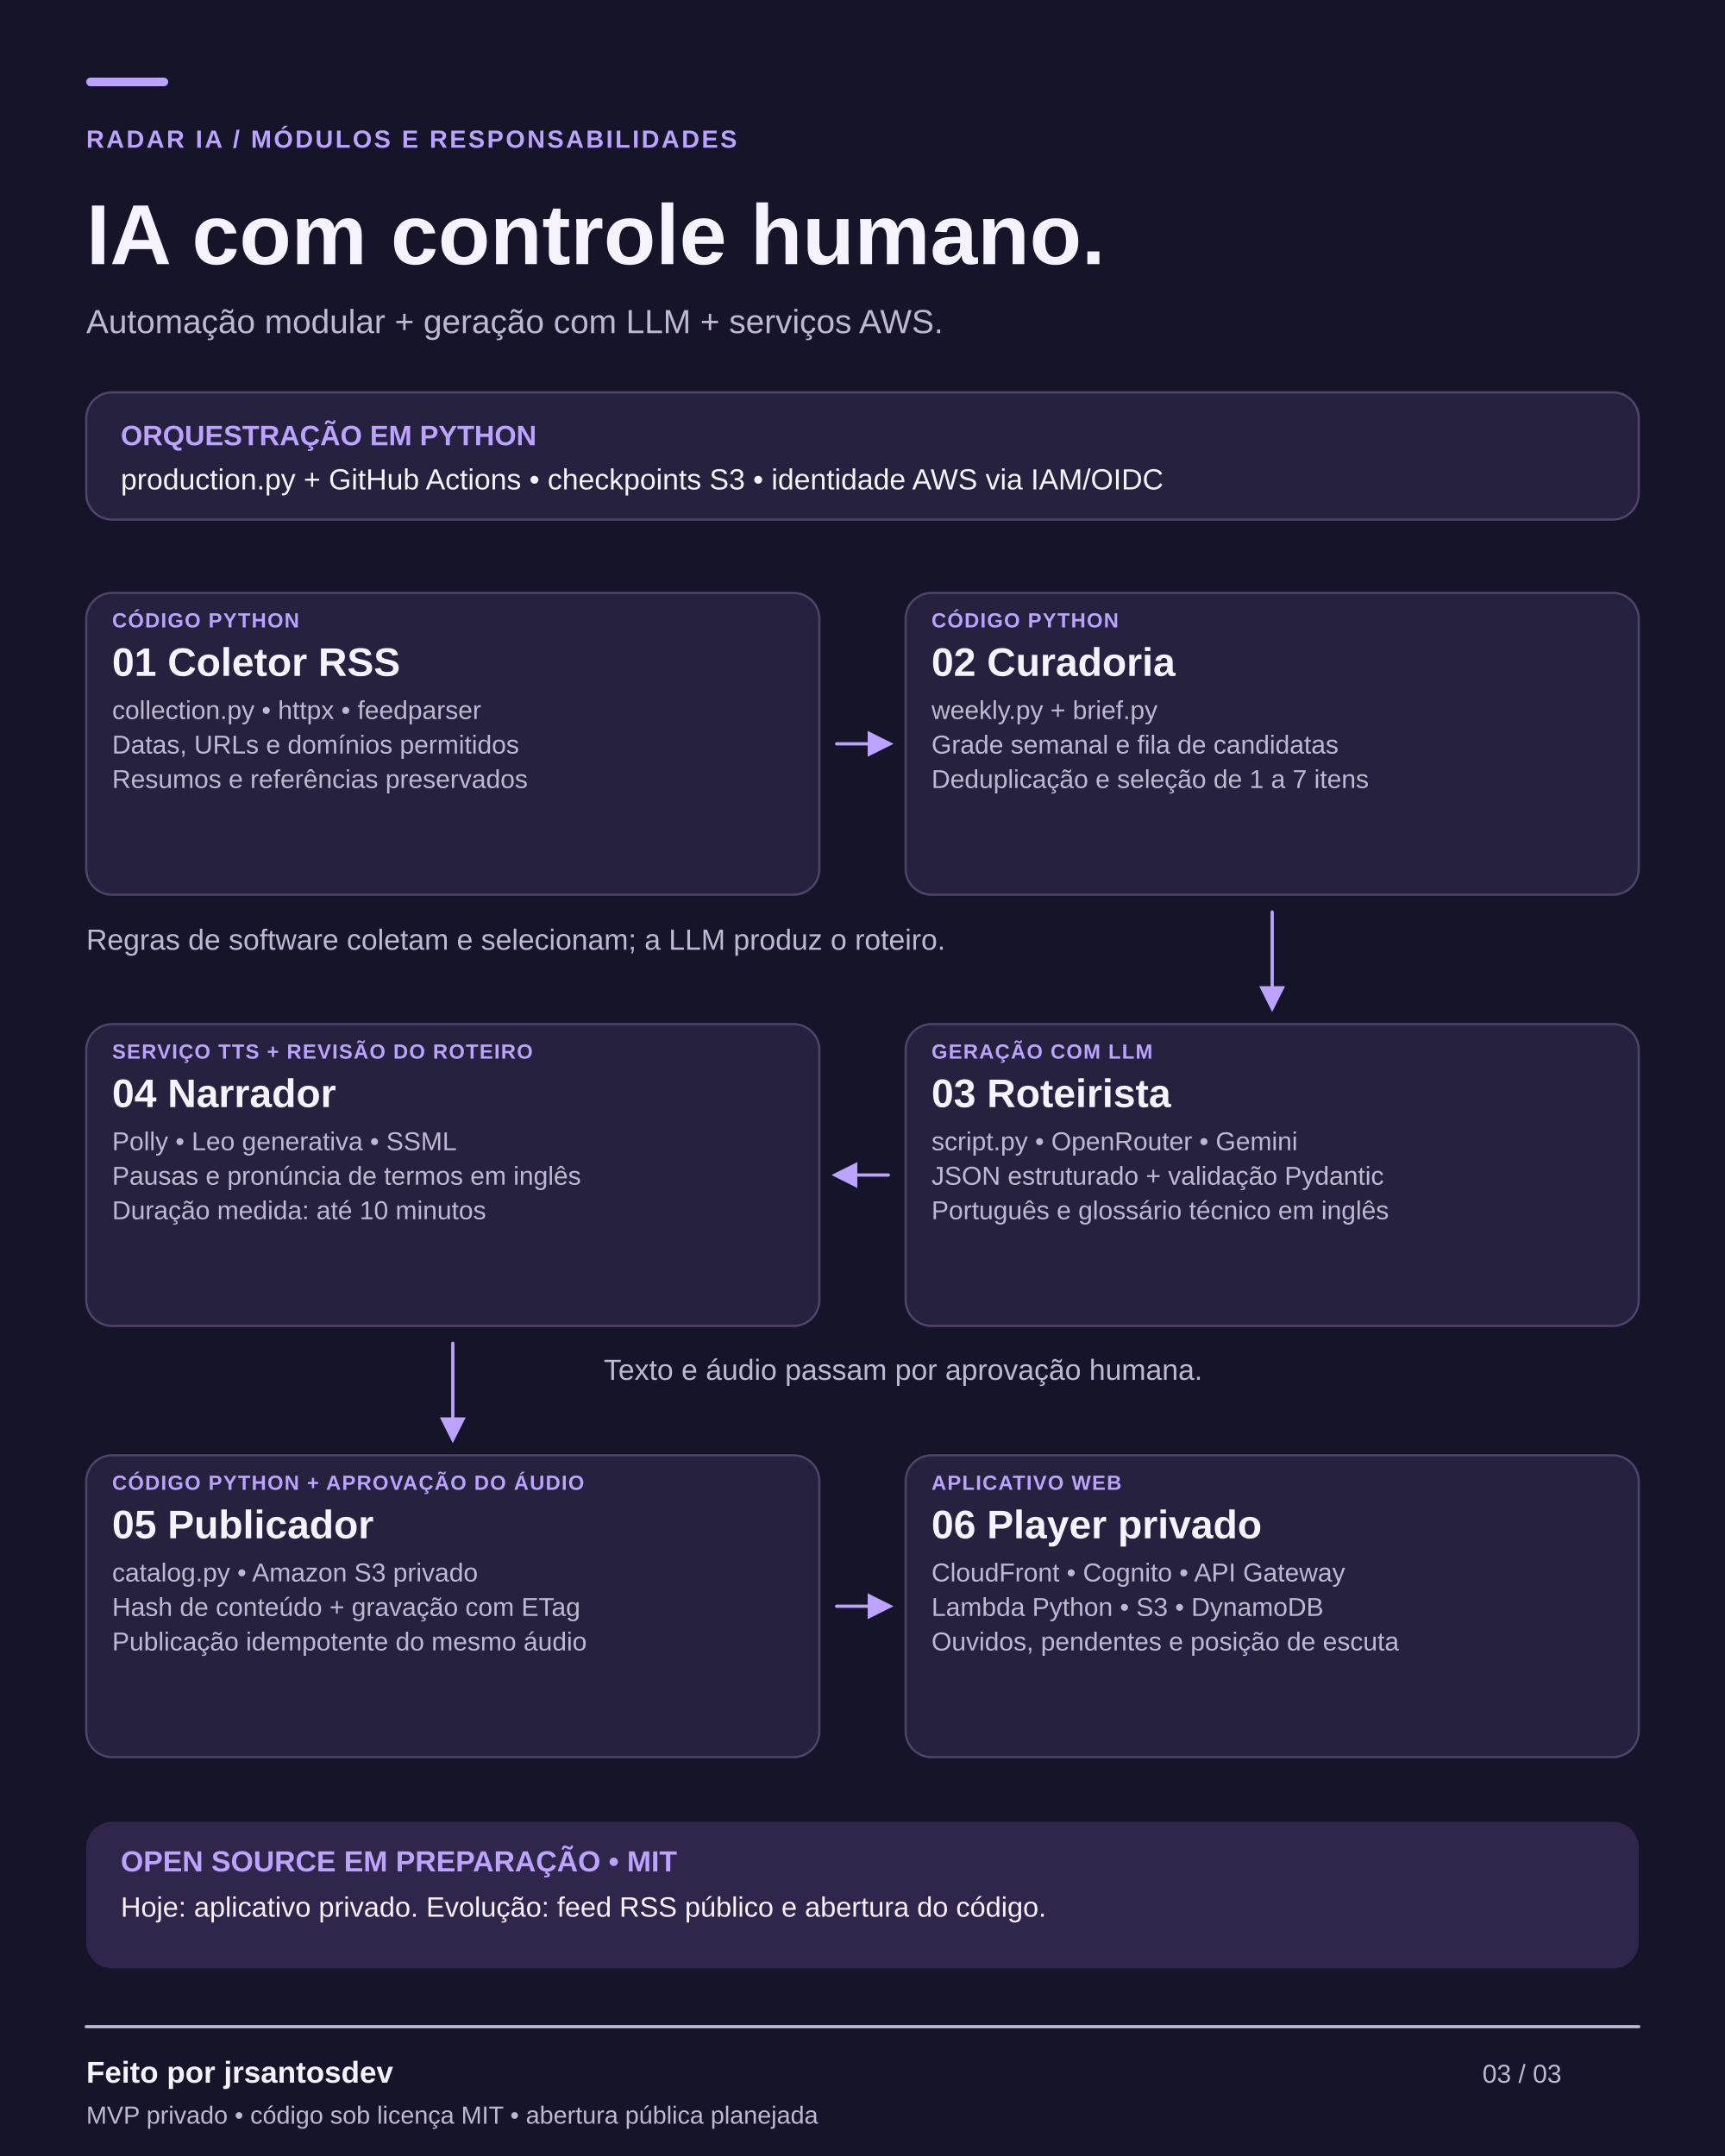
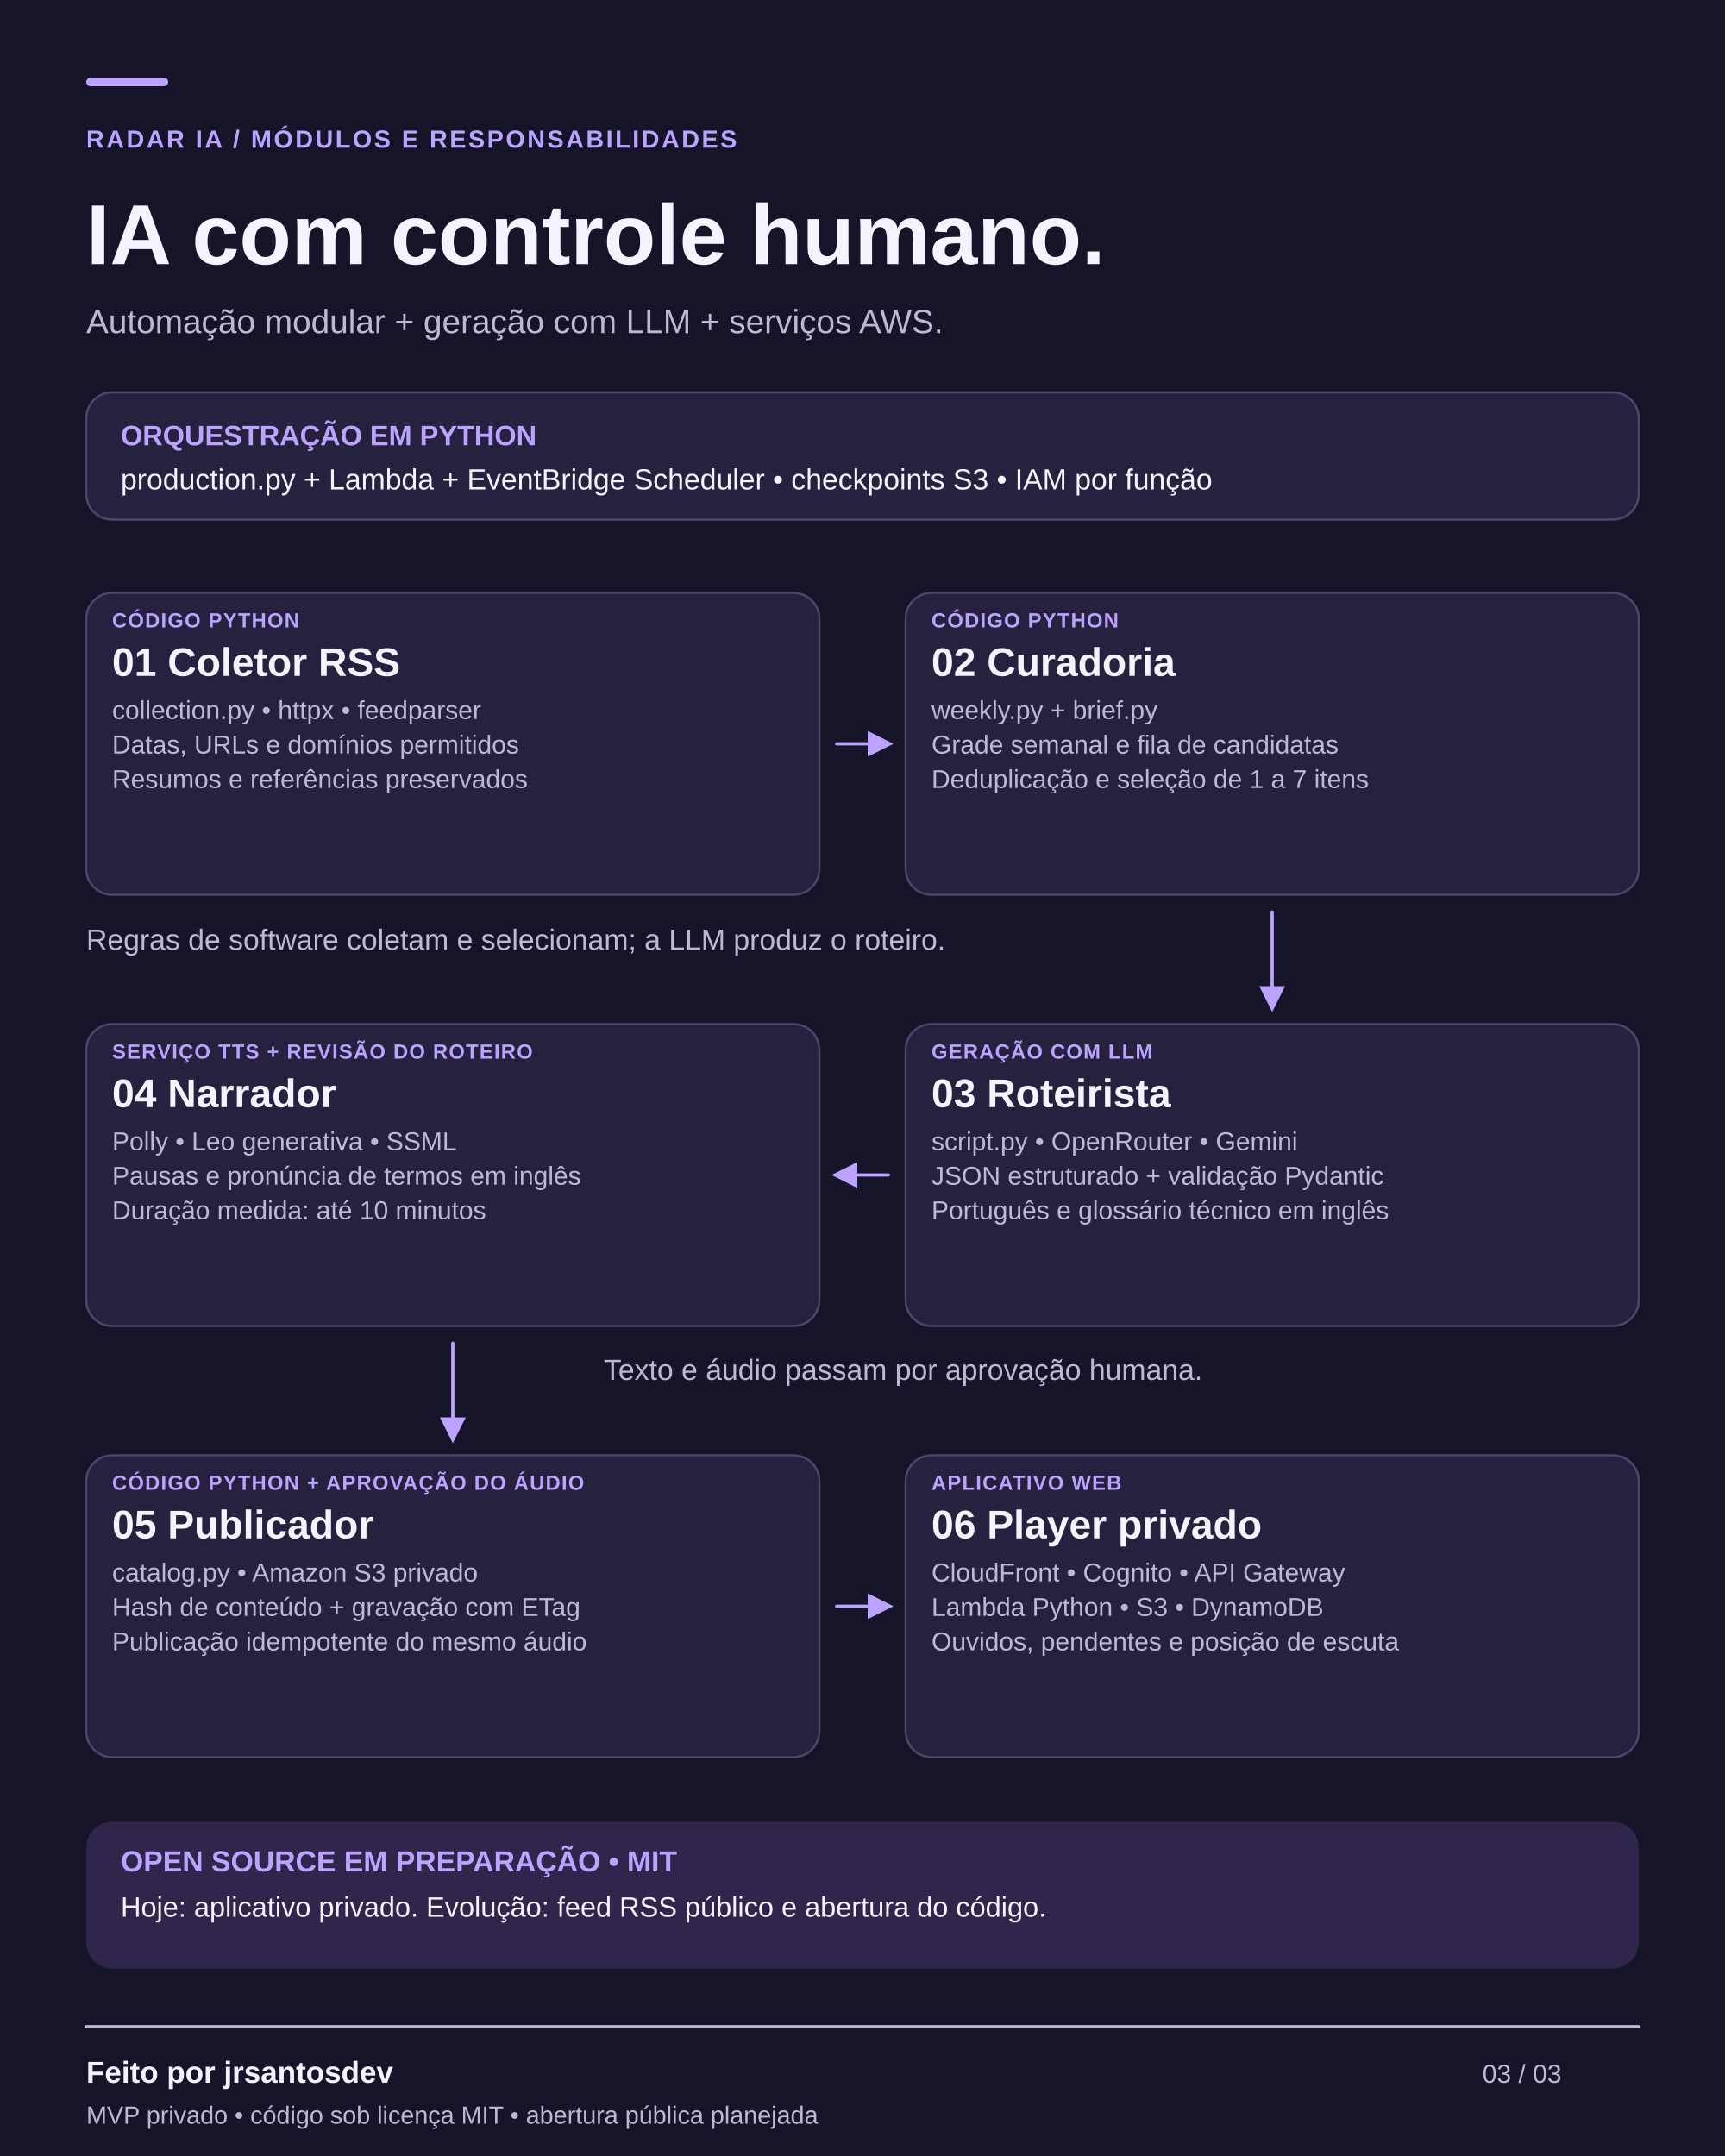
<svg xmlns="http://www.w3.org/2000/svg" width="1600" height="2000" viewBox="0 0 1600 2000" role="img">
  <defs>
    <marker id="arrow" viewBox="0 0 10 10" refX="8" refY="5" markerWidth="8" markerHeight="8" orient="auto-start-reverse">
      <path d="M 0 0 L 10 5 L 0 10 z" fill="#BBA3FF" />
    </marker>
  </defs>
  <rect width="1600" height="2000" fill="#161428" />
  <g font-family="Segoe UI, Arial, sans-serif">
    <rect x="80" y="72" width="76" height="8" rx="4" fill="#BBA3FF" stroke="none" stroke-width="2" />
    <text x="80" y="137" fill="#BBA3FF" font-size="23" font-weight="700" letter-spacing="2">RADAR IA  /  MÓDULOS E RESPONSABILIDADES</text>
    <text x="80" y="245" fill="#F6F3FF" font-size="79" font-weight="700" letter-spacing="0">IA com controle humano.</text>
    <text x="80" y="309" fill="#BFB8D4" font-size="31" font-weight="400" letter-spacing="0">Automação modular + geração com LLM + serviços AWS.</text>
    <rect x="80" y="364" width="1440" height="118" rx="24" fill="#26213E" stroke="#53446E" stroke-width="2" />
    <text x="112" y="413" fill="#BBA3FF" font-size="26" font-weight="700" letter-spacing="0">ORQUESTRAÇÃO EM PYTHON</text>
-     <text x="112" y="454" fill="#F6F3FF" font-size="27" font-weight="400" letter-spacing="0">production.py + GitHub Actions • checkpoints S3 • identidade AWS via IAM/OIDC</text>
+     <text x="112" y="454" fill="#F6F3FF" font-size="27" font-weight="400" letter-spacing="0">production.py + Lambda + EventBridge Scheduler • checkpoints S3 • IAM por função</text>
    <rect x="80" y="550" width="680" height="280" rx="24" fill="#26213E" stroke="#51446B" stroke-width="2" />
    <text x="104" y="582" fill="#BBA3FF" font-size="19" font-weight="700" letter-spacing="1">CÓDIGO PYTHON</text>
    <text x="104" y="627" fill="#F6F3FF" font-size="37" font-weight="650" letter-spacing="0">01  Coletor RSS</text>
    <text x="104" y="667" fill="#BFB8D4" font-size="24" font-weight="400" letter-spacing="0">collection.py • httpx • feedparser</text>
    <text x="104" y="699" fill="#BFB8D4" font-size="24" font-weight="400" letter-spacing="0">Datas, URLs e domínios permitidos</text>
    <text x="104" y="731" fill="#BFB8D4" font-size="24" font-weight="400" letter-spacing="0">Resumos e referências preservados</text>
    <rect x="840" y="550" width="680" height="280" rx="24" fill="#26213E" stroke="#51446B" stroke-width="2" />
    <text x="864" y="582" fill="#BBA3FF" font-size="19" font-weight="700" letter-spacing="1">CÓDIGO PYTHON</text>
    <text x="864" y="627" fill="#F6F3FF" font-size="37" font-weight="650" letter-spacing="0">02  Curadoria</text>
    <text x="864" y="667" fill="#BFB8D4" font-size="24" font-weight="400" letter-spacing="0">weekly.py + brief.py</text>
    <text x="864" y="699" fill="#BFB8D4" font-size="24" font-weight="400" letter-spacing="0">Grade semanal e fila de candidatas</text>
    <text x="864" y="731" fill="#BFB8D4" font-size="24" font-weight="400" letter-spacing="0">Deduplicação e seleção de 1 a 7 itens</text>
    <rect x="840" y="950" width="680" height="280" rx="24" fill="#26213E" stroke="#51446B" stroke-width="2" />
    <text x="864" y="982" fill="#BBA3FF" font-size="19" font-weight="700" letter-spacing="1">GERAÇÃO COM LLM</text>
    <text x="864" y="1027" fill="#F6F3FF" font-size="37" font-weight="650" letter-spacing="0">03  Roteirista</text>
    <text x="864" y="1067" fill="#BFB8D4" font-size="24" font-weight="400" letter-spacing="0">script.py • OpenRouter • Gemini</text>
    <text x="864" y="1099" fill="#BFB8D4" font-size="24" font-weight="400" letter-spacing="0">JSON estruturado + validação Pydantic</text>
    <text x="864" y="1131" fill="#BFB8D4" font-size="24" font-weight="400" letter-spacing="0">Português e glossário técnico em inglês</text>
    <rect x="80" y="950" width="680" height="280" rx="24" fill="#26213E" stroke="#51446B" stroke-width="2" />
    <text x="104" y="982" fill="#BBA3FF" font-size="19" font-weight="700" letter-spacing="1">SERVIÇO TTS + REVISÃO DO ROTEIRO</text>
    <text x="104" y="1027" fill="#F6F3FF" font-size="37" font-weight="650" letter-spacing="0">04  Narrador</text>
    <text x="104" y="1067" fill="#BFB8D4" font-size="24" font-weight="400" letter-spacing="0">Polly • Leo generativa • SSML</text>
    <text x="104" y="1099" fill="#BFB8D4" font-size="24" font-weight="400" letter-spacing="0">Pausas e pronúncia de termos em inglês</text>
    <text x="104" y="1131" fill="#BFB8D4" font-size="24" font-weight="400" letter-spacing="0">Duração medida: até 10 minutos</text>
    <rect x="80" y="1350" width="680" height="280" rx="24" fill="#26213E" stroke="#51446B" stroke-width="2" />
    <text x="104" y="1382" fill="#BBA3FF" font-size="19" font-weight="700" letter-spacing="1">CÓDIGO PYTHON + APROVAÇÃO DO ÁUDIO</text>
    <text x="104" y="1427" fill="#F6F3FF" font-size="37" font-weight="650" letter-spacing="0">05  Publicador</text>
    <text x="104" y="1467" fill="#BFB8D4" font-size="24" font-weight="400" letter-spacing="0">catalog.py • Amazon S3 privado</text>
    <text x="104" y="1499" fill="#BFB8D4" font-size="24" font-weight="400" letter-spacing="0">Hash de conteúdo + gravação com ETag</text>
    <text x="104" y="1531" fill="#BFB8D4" font-size="24" font-weight="400" letter-spacing="0">Publicação idempotente do mesmo áudio</text>
    <rect x="840" y="1350" width="680" height="280" rx="24" fill="#26213E" stroke="#51446B" stroke-width="2" />
    <text x="864" y="1382" fill="#BBA3FF" font-size="19" font-weight="700" letter-spacing="1">APLICATIVO WEB</text>
    <text x="864" y="1427" fill="#F6F3FF" font-size="37" font-weight="650" letter-spacing="0">06  Player privado</text>
    <text x="864" y="1467" fill="#BFB8D4" font-size="24" font-weight="400" letter-spacing="0">CloudFront • Cognito • API Gateway</text>
    <text x="864" y="1499" fill="#BFB8D4" font-size="24" font-weight="400" letter-spacing="0">Lambda Python • S3 • DynamoDB</text>
    <text x="864" y="1531" fill="#BFB8D4" font-size="24" font-weight="400" letter-spacing="0">Ouvidos, pendentes e posição de escuta</text>
    <path d="M 776 690 H 824" fill="none" stroke="#BBA3FF" stroke-width="3" stroke-linecap="round" stroke-linejoin="round" marker-end="url(#arrow)" />
    <path d="M 1180 846 V 934" fill="none" stroke="#BBA3FF" stroke-width="3" stroke-linecap="round" stroke-linejoin="round" marker-end="url(#arrow)" />
    <path d="M 824 1090 H 776" fill="none" stroke="#BBA3FF" stroke-width="3" stroke-linecap="round" stroke-linejoin="round" marker-end="url(#arrow)" />
    <path d="M 420 1246 V 1334" fill="none" stroke="#BBA3FF" stroke-width="3" stroke-linecap="round" stroke-linejoin="round" marker-end="url(#arrow)" />
    <path d="M 776 1490 H 824" fill="none" stroke="#BBA3FF" stroke-width="3" stroke-linecap="round" stroke-linejoin="round" marker-end="url(#arrow)" />
    <text x="80" y="881" fill="#BFB8D4" font-size="27" font-weight="400" letter-spacing="0">Regras de software coletam e selecionam; a LLM produz o roteiro.</text>
    <text x="560" y="1280" fill="#BFB8D4" font-size="27" font-weight="400" letter-spacing="0">Texto e áudio passam por aprovação humana.</text>
    <rect x="80" y="1690" width="1440" height="136" rx="24" fill="#30264B" stroke="none" stroke-width="2" />
    <text x="112" y="1736" fill="#BBA3FF" font-size="27" font-weight="700" letter-spacing="0">OPEN SOURCE EM PREPARAÇÃO • MIT</text>
    <text x="112" y="1778" fill="#F6F3FF" font-size="26" font-weight="400" letter-spacing="0">Hoje: aplicativo privado. Evolução: feed RSS público e abertura do código.</text>
    <path d="M 80 1880 H 1520" fill="none" stroke="#BFB8D4" stroke-width="3" stroke-linecap="round" stroke-linejoin="round" />
    <text x="80" y="1932" fill="#F6F3FF" font-size="28" font-weight="650" letter-spacing="0">Feito por jrsantosdev</text>
    <text x="80" y="1970" fill="#BFB8D4" font-size="23" font-weight="400" letter-spacing="0">MVP privado • código sob licença MIT • abertura pública planejada</text>
    <text x="1375" y="1932" fill="#BFB8D4" font-size="24" font-weight="400" letter-spacing="0">03 / 03</text>
  </g>
</svg>
